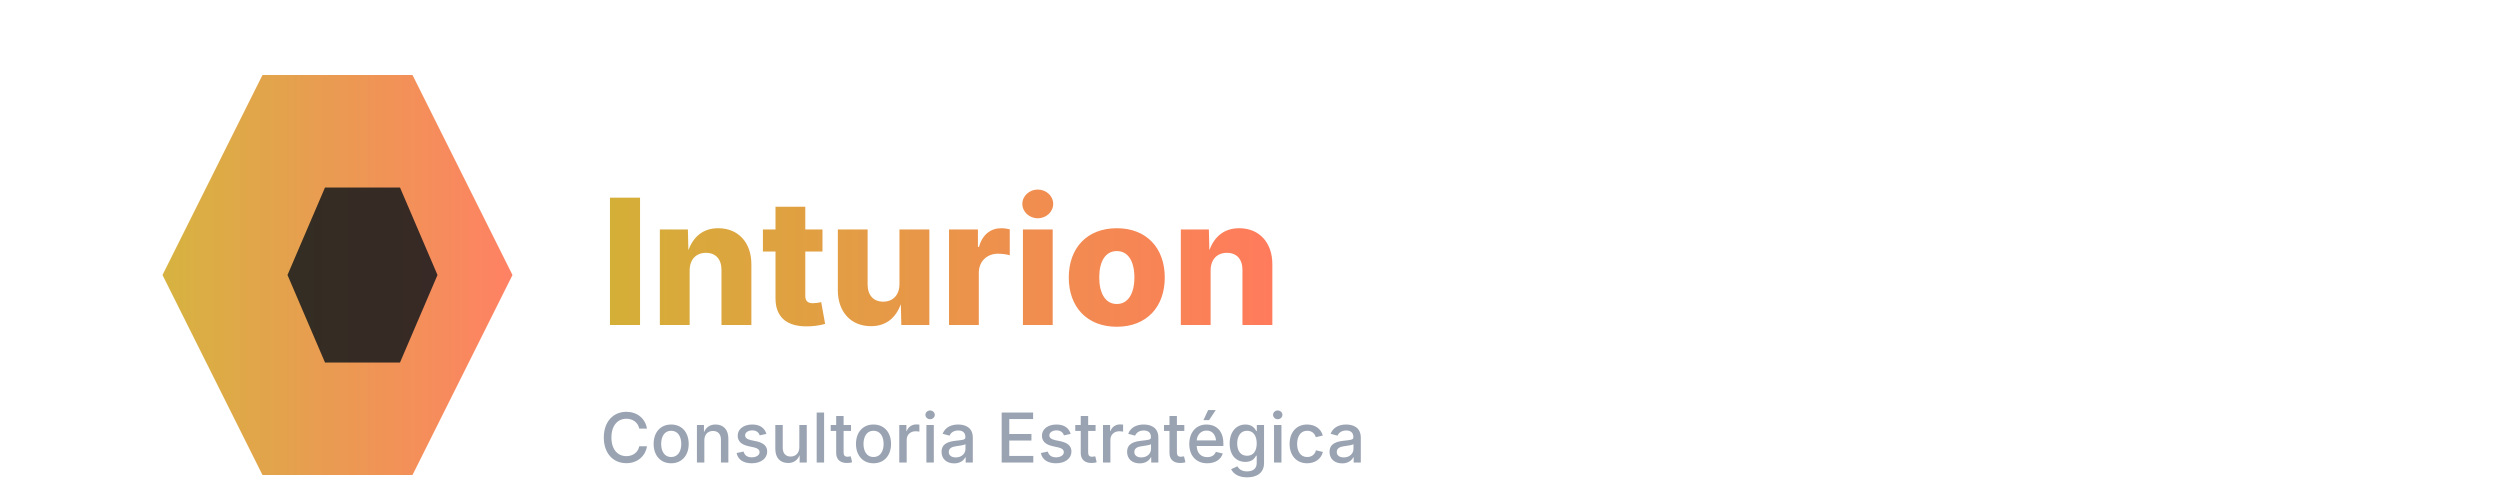
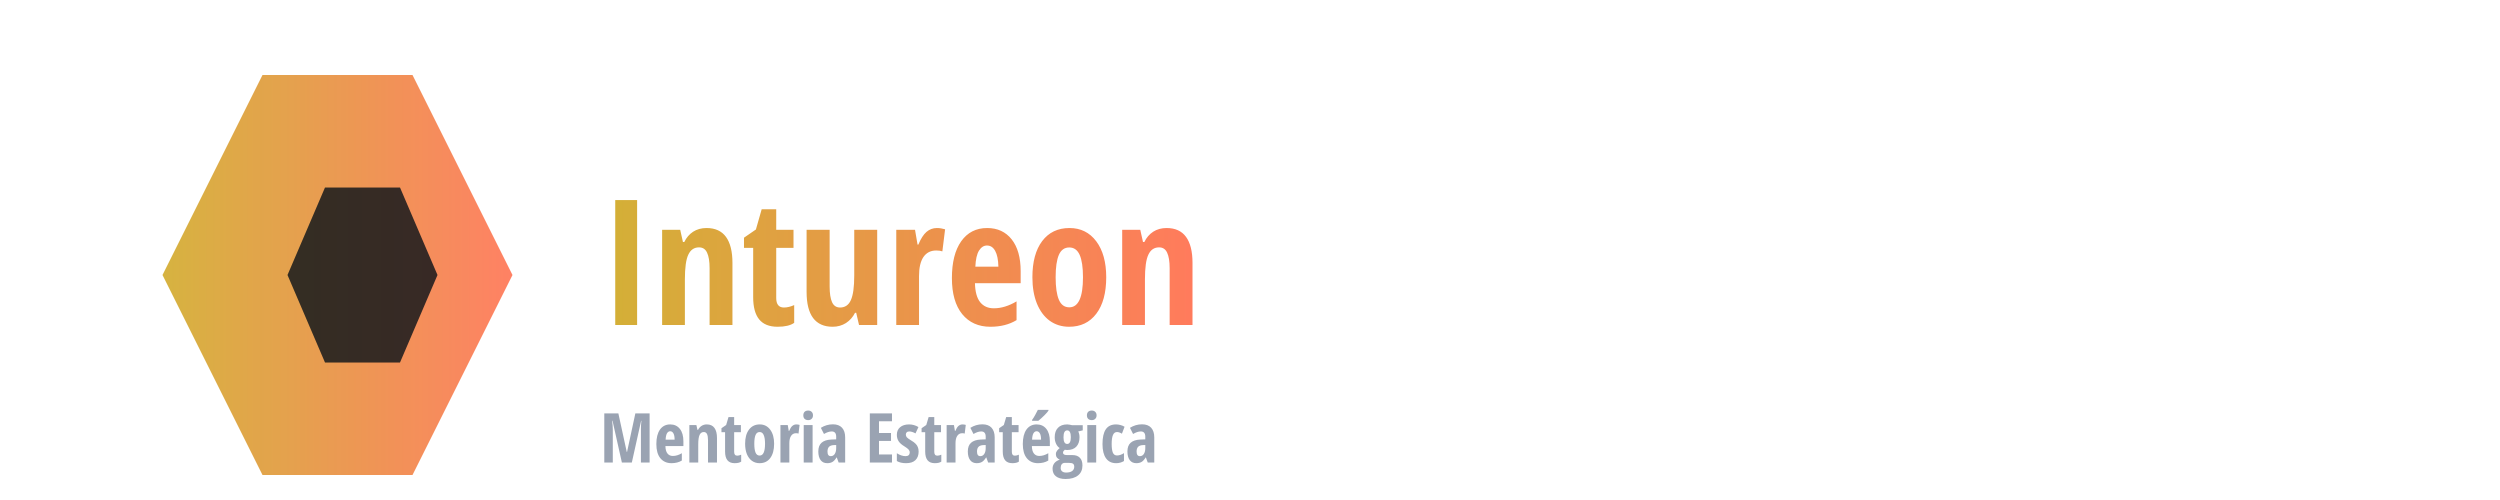
- <svg xmlns="http://www.w3.org/2000/svg" width="400" height="80" viewBox="0 0 400 80" role="img" aria-label="Inturion logo">
+ <svg xmlns="http://www.w3.org/2000/svg" width="400" height="80" viewBox="0 0 400 80" role="img" aria-label="Intureon logo">
  <defs>
    <linearGradient id="g" x1="0" x2="1">
      <stop offset="0%" stop-color="#d4af37" />
      <stop offset="100%" stop-color="#ff7b5c" />
    </linearGradient>
  </defs>
  <rect width="400" height="80" rx="12" fill="none" />
  <g transform="translate(8,8)">
    <path d="M34 4 L58 4 L74 36 L58 68 L34 68 L18 36 Z" fill="url(#g)" opacity="0.95" />
    <path d="M44 22 L56 22 L62 36 L56 50 L44 50 L38 36 Z" fill="#071018" opacity="0.8" />
  </g>
  <g transform="translate(96,52)">
-     <text x="0" y="0" font-family="Inter, Arial, sans-serif" font-weight="800" font-size="28" fill="url(#g)">Inturion</text>
-     <text x="0" y="22" font-family="Inter, Arial, sans-serif" font-weight="500" font-size="11" fill="#9aa3b2">Consultoria Estratégica</text>
+     <text x="0" y="0" font-family="'Open Sans Condensed', Arial, sans-serif" font-weight="800" font-size="28" fill="url(#g)">Intureon</text>
+     <text x="0" y="22" font-family="'Open Sans Condensed', Arial, sans-serif" font-weight="500" font-size="11" fill="#9aa3b2">Mentoria Estratégica</text>
  </g>
</svg>
